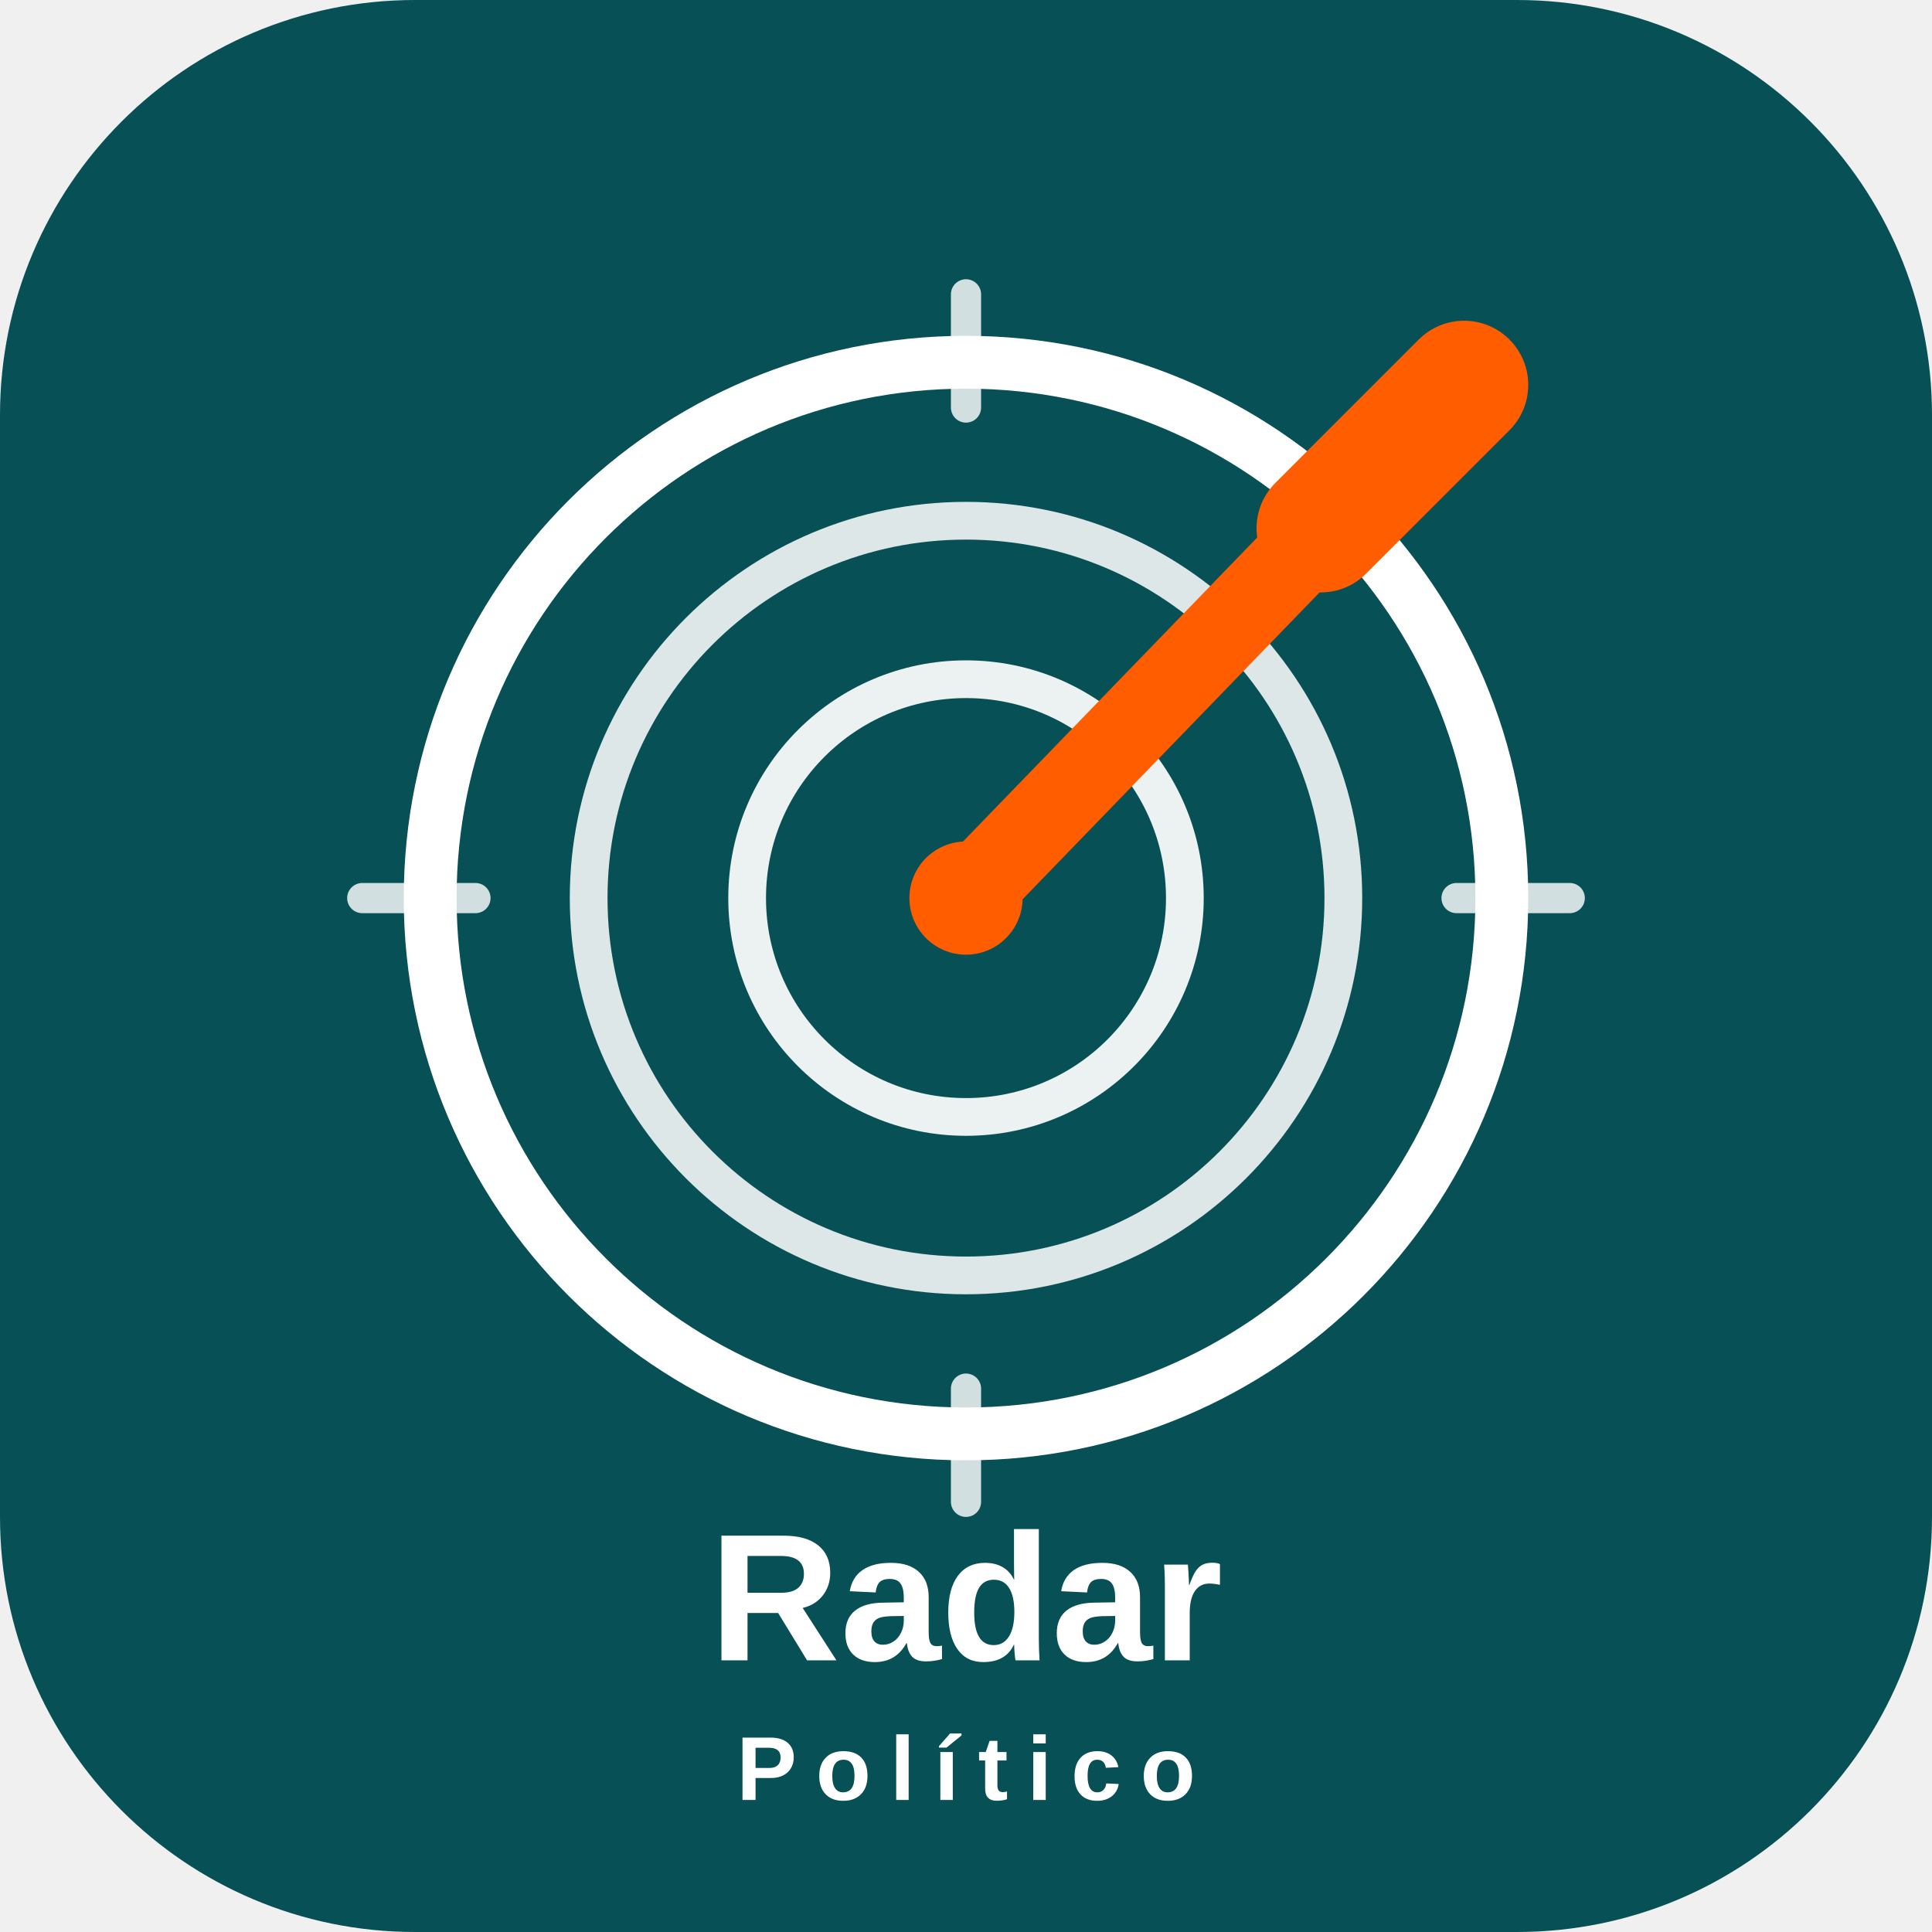
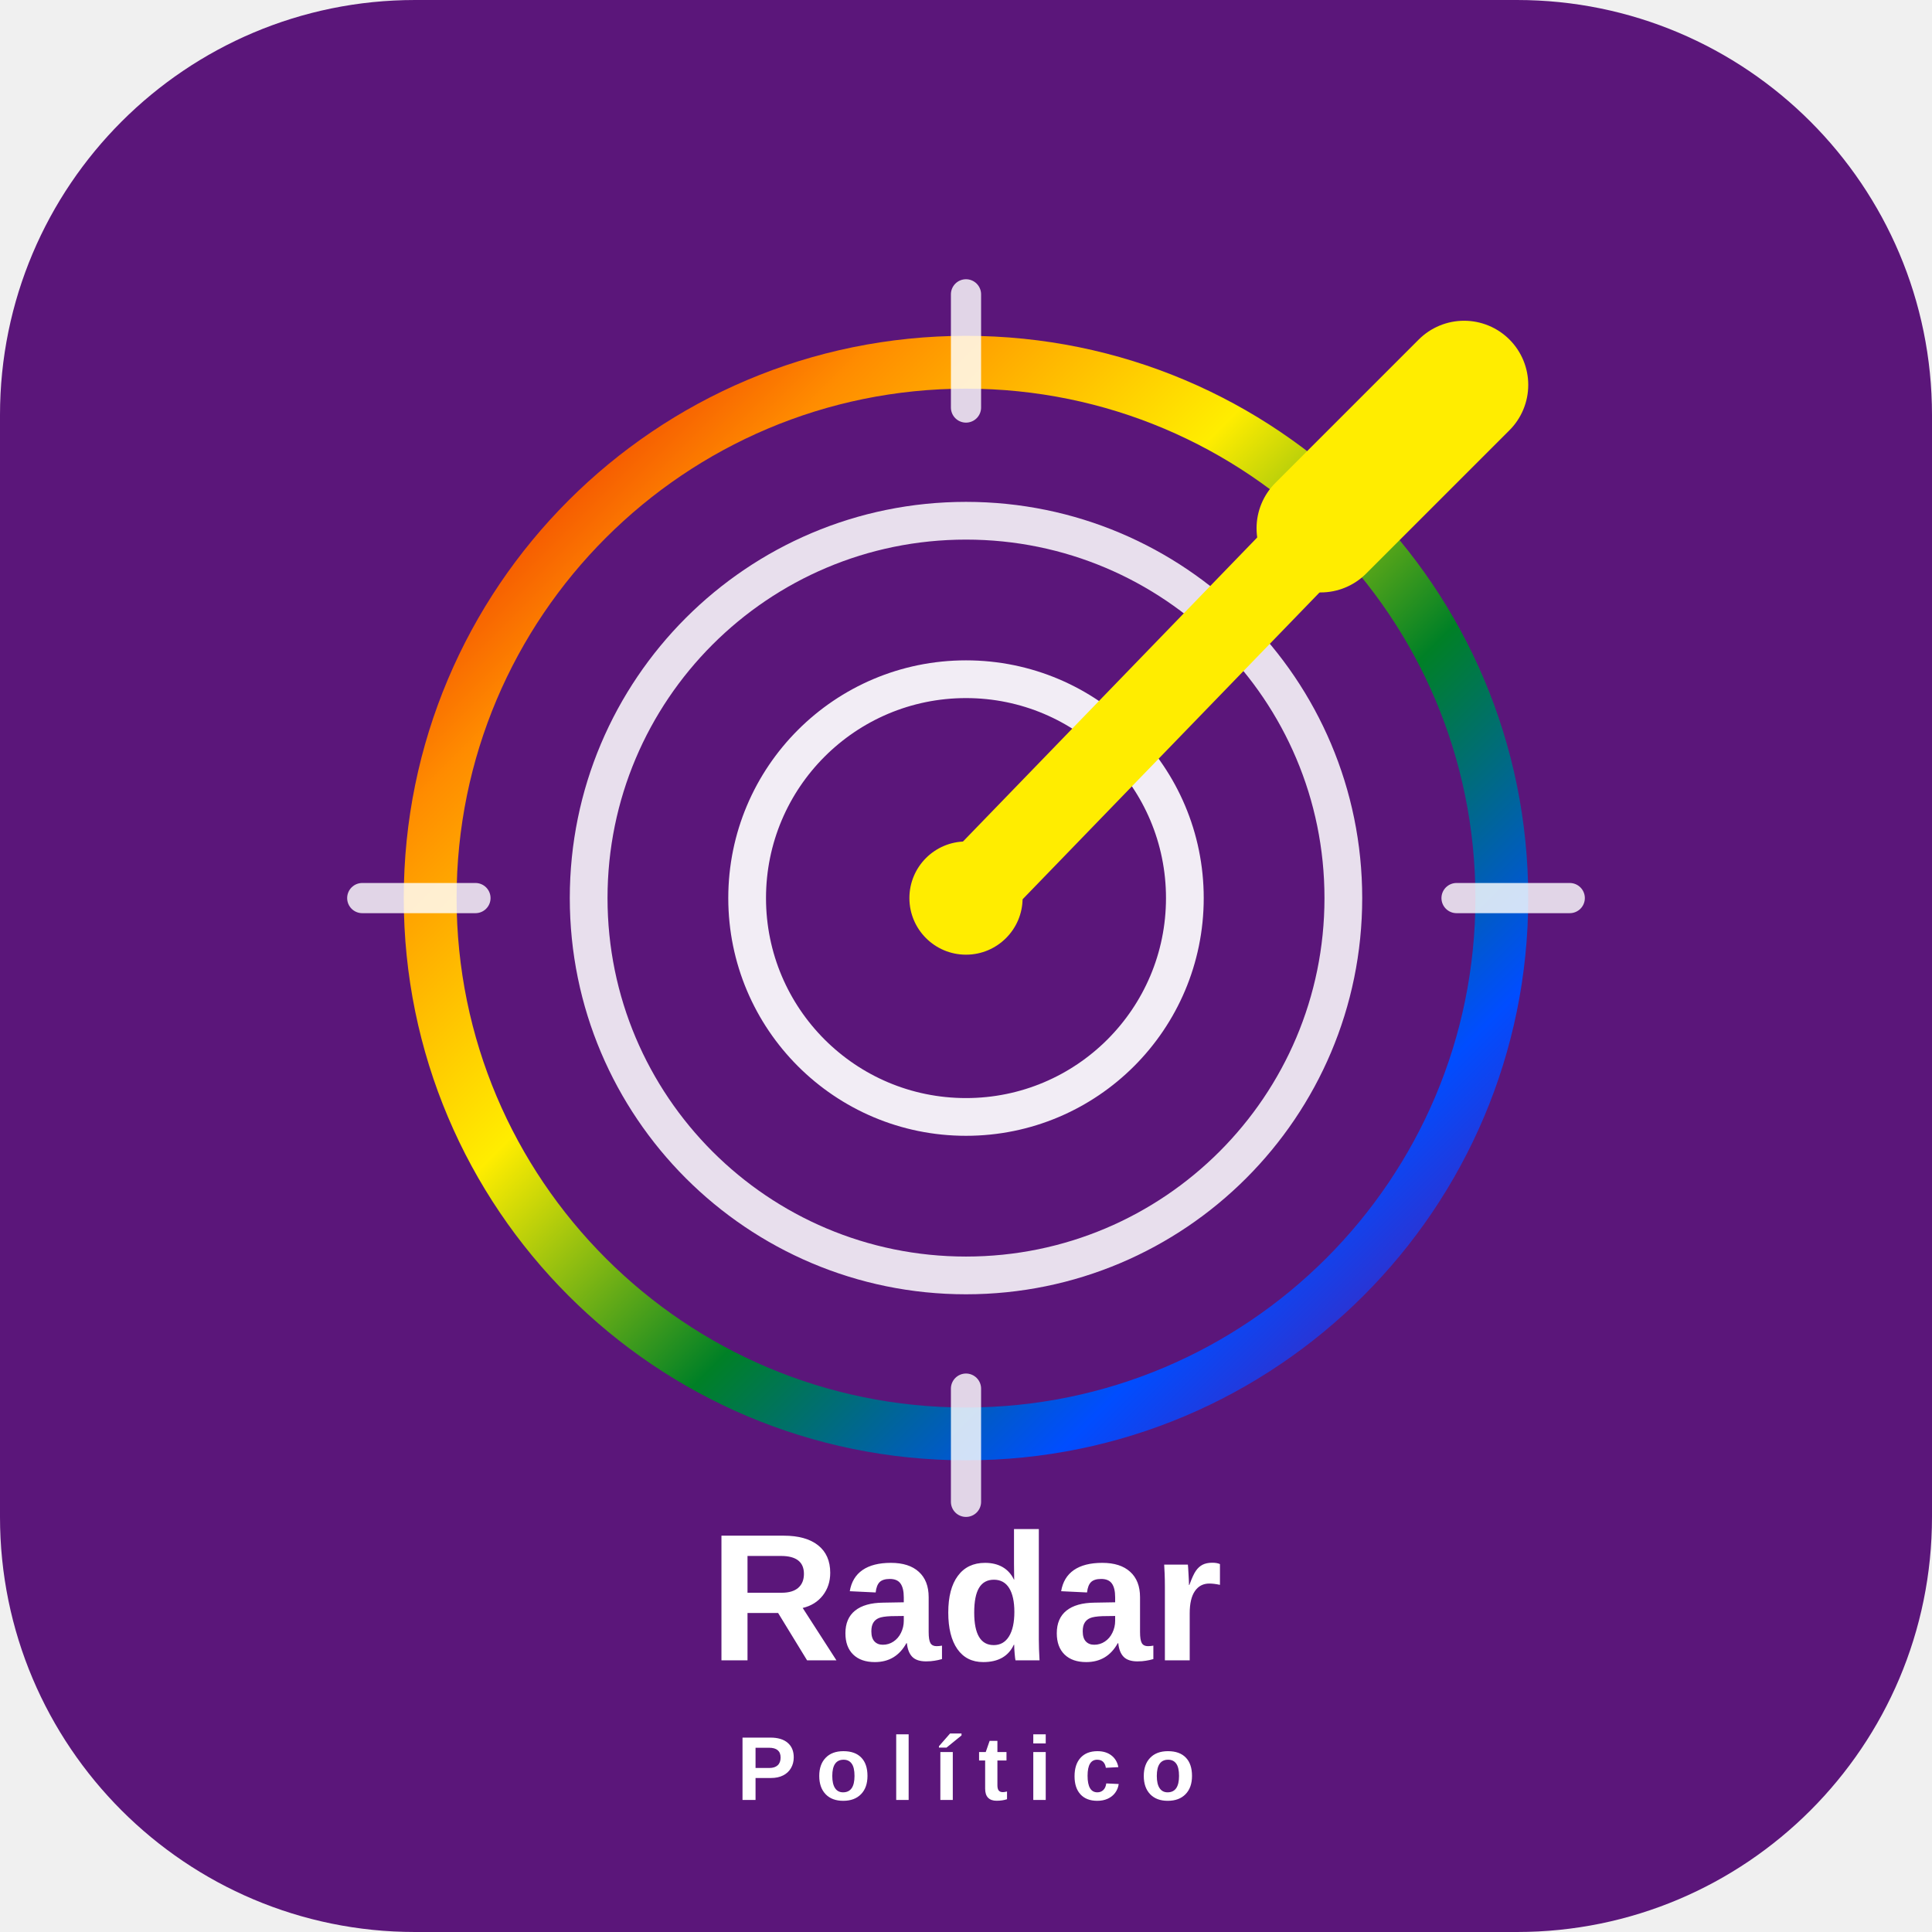
<svg xmlns="http://www.w3.org/2000/svg" viewBox="0 0 512 512">
-   <rect width="512" height="512" rx="110" fill="#075056" />
-   <circle cx="256" cy="238" r="142" fill="none" stroke="#ffffff" stroke-width="14" />
+   <defs>
+     <linearGradient id="pride" x1="0" y1="0" x2="1" y2="1">
+       <stop offset="0%" stop-color="#e40303" />
+       <stop offset="20%" stop-color="#ff8c00" />
+       <stop offset="40%" stop-color="#ffed00" />
+       <stop offset="60%" stop-color="#008026" />
+       <stop offset="80%" stop-color="#004dff" />
+       <stop offset="100%" stop-color="#750787" />
+     </linearGradient>
+   </defs>
+   <rect width="512" height="512" rx="110" fill="#5b167a" />
+   <circle cx="256" cy="238" r="142" fill="none" stroke="url(#pride)" stroke-width="14" />
  <circle cx="256" cy="238" r="100" fill="none" stroke="#ffffff" stroke-width="10" opacity=".86" />
  <circle cx="256" cy="238" r="58" fill="none" stroke="#ffffff" stroke-width="10" opacity=".92" />
-   <circle cx="256" cy="238" r="15" fill="#ff5d00" />
-   <path d="M256 238 L376 114" stroke="#ff5d00" stroke-width="22" stroke-linecap="round" />
-   <path d="M350 140 L388 102" stroke="#ff5d00" stroke-width="34" stroke-linecap="round" />
+   <circle cx="256" cy="238" r="15" fill="#ffed00" />
+   <path d="M256 238 L376 114" stroke="#ffed00" stroke-width="22" stroke-linecap="round" />
+   <path d="M350 140 L388 102" stroke="#ffed00" stroke-width="34" stroke-linecap="round" />
  <path d="M256 78v30M416 238h-30M256 398v-30M96 238h30" stroke="#ffffff" stroke-width="8" stroke-linecap="round" opacity=".82" />
  <text x="256" y="440" font-family="Arial,Helvetica,sans-serif" font-size="48" font-weight="800" text-anchor="middle" fill="#ffffff">Radar</text>
  <text x="256" y="477" font-family="Arial,Helvetica,sans-serif" font-size="24" font-weight="700" letter-spacing="5" text-anchor="middle" fill="#ffffff">Político</text>
</svg>
